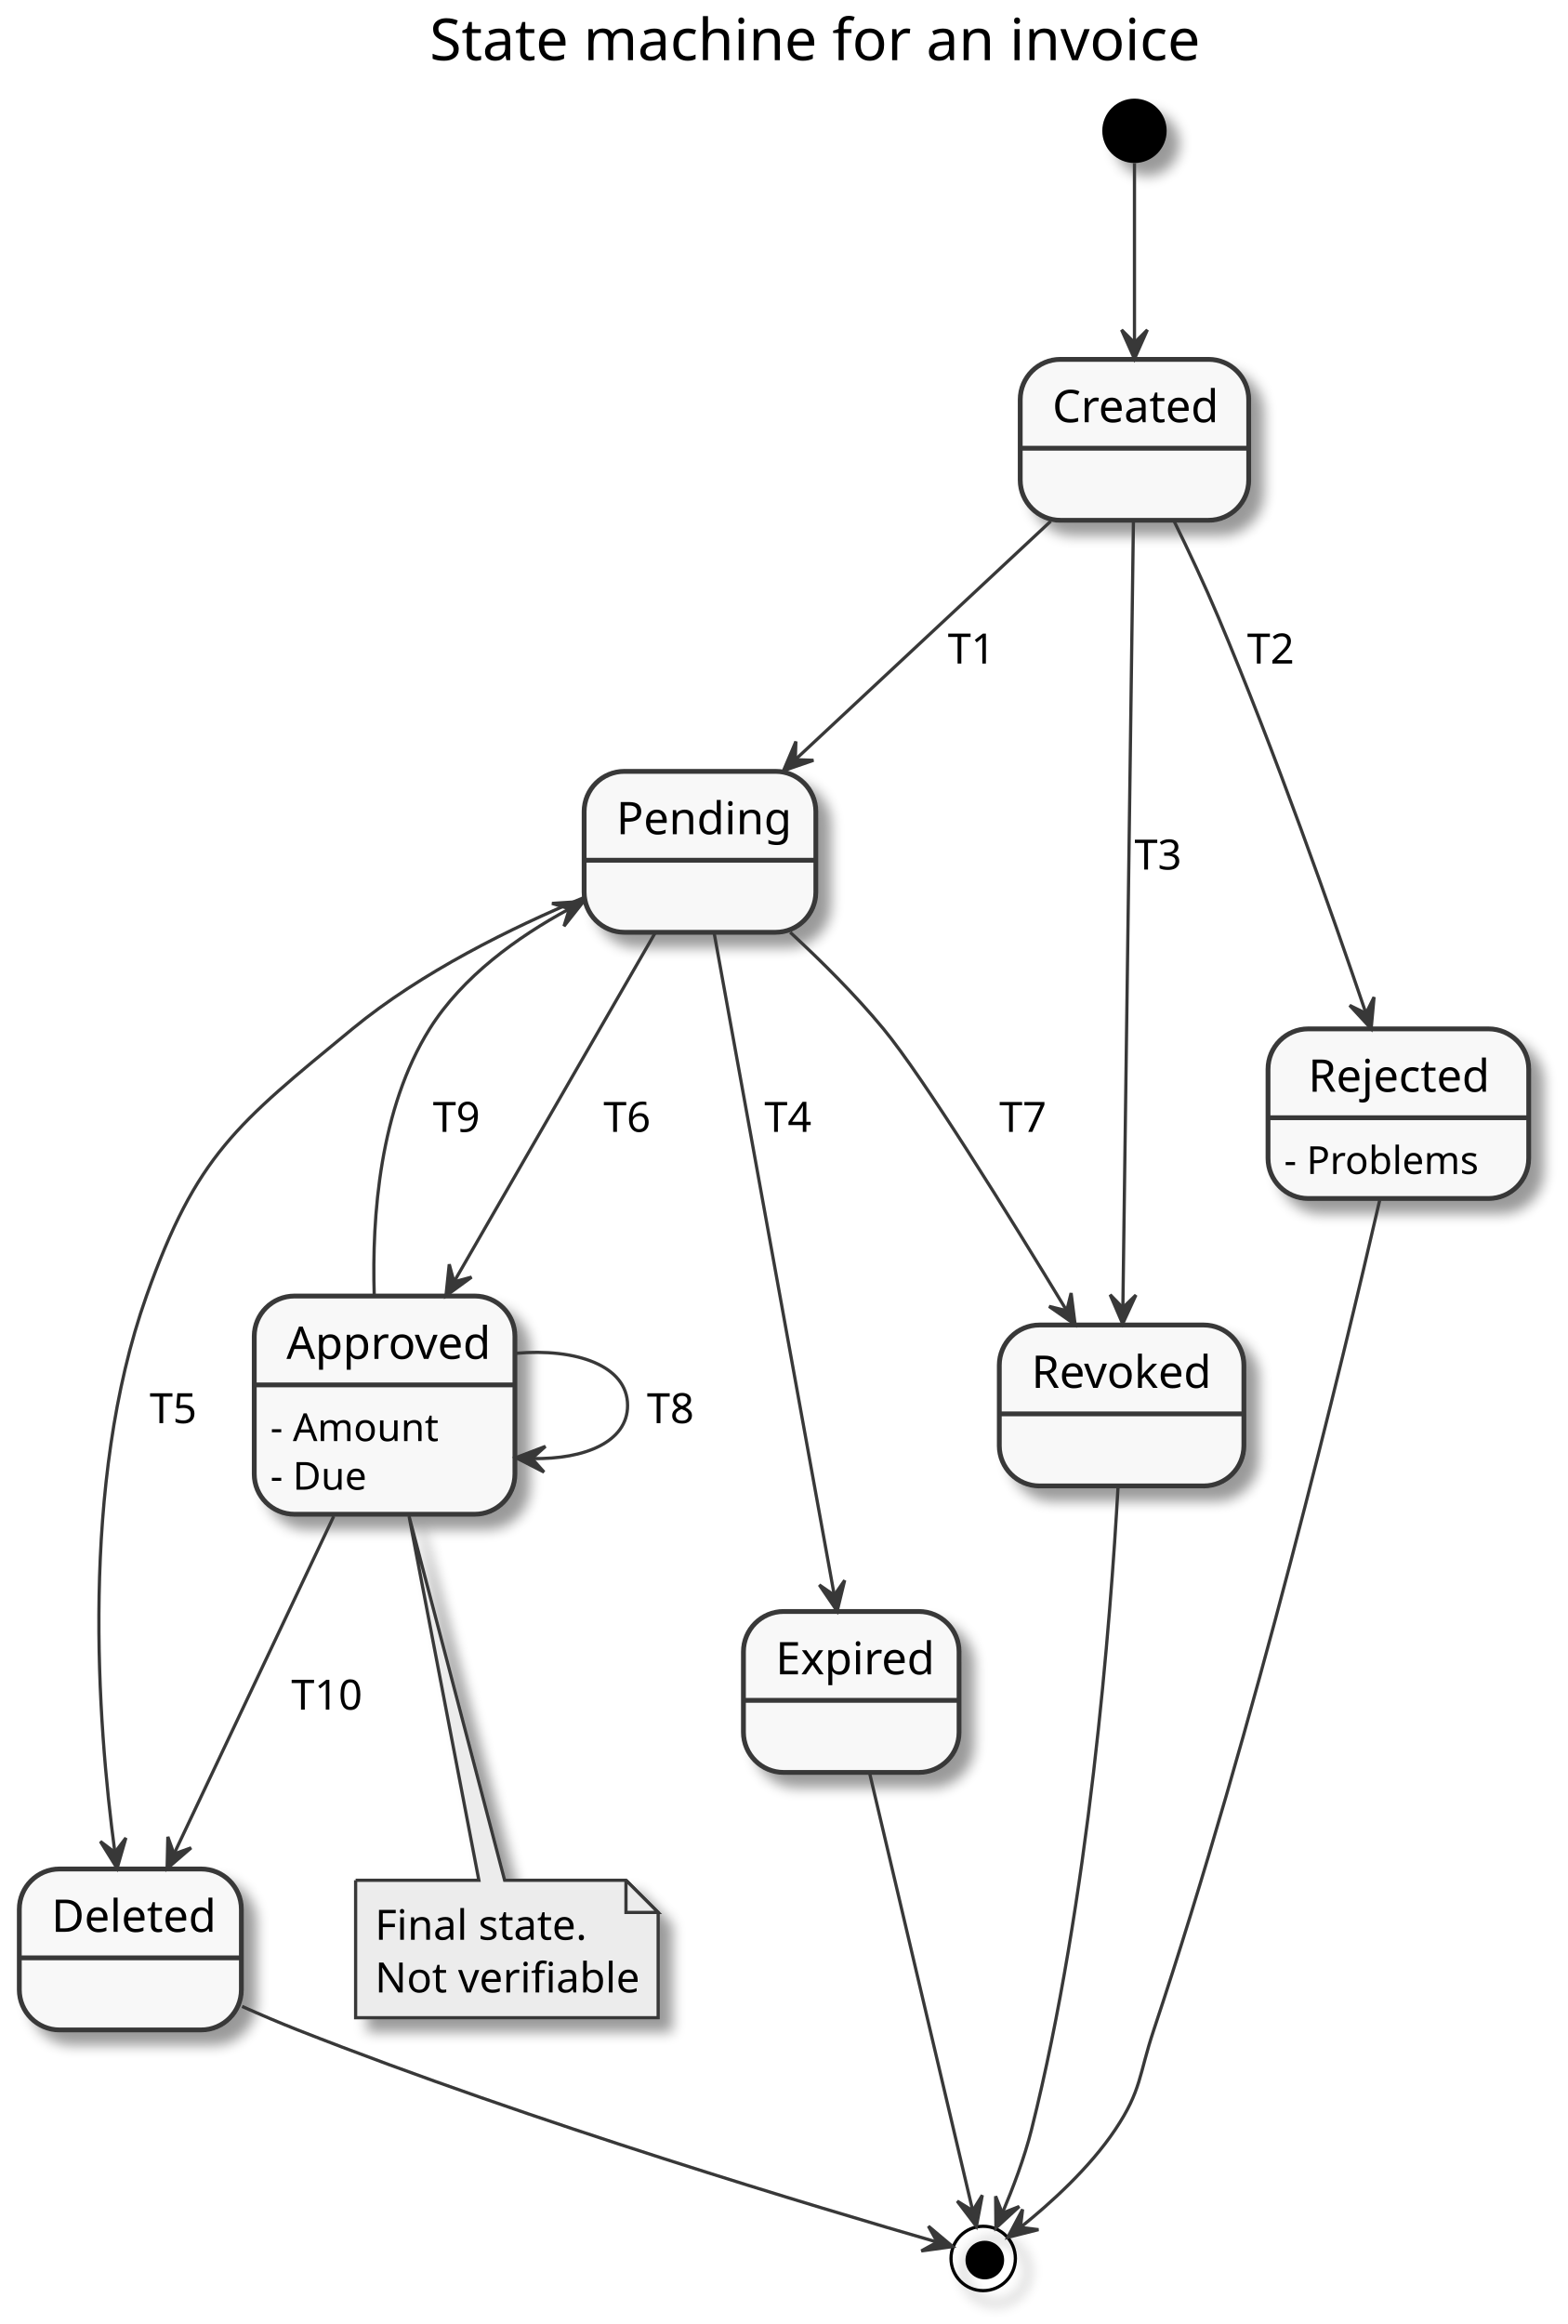
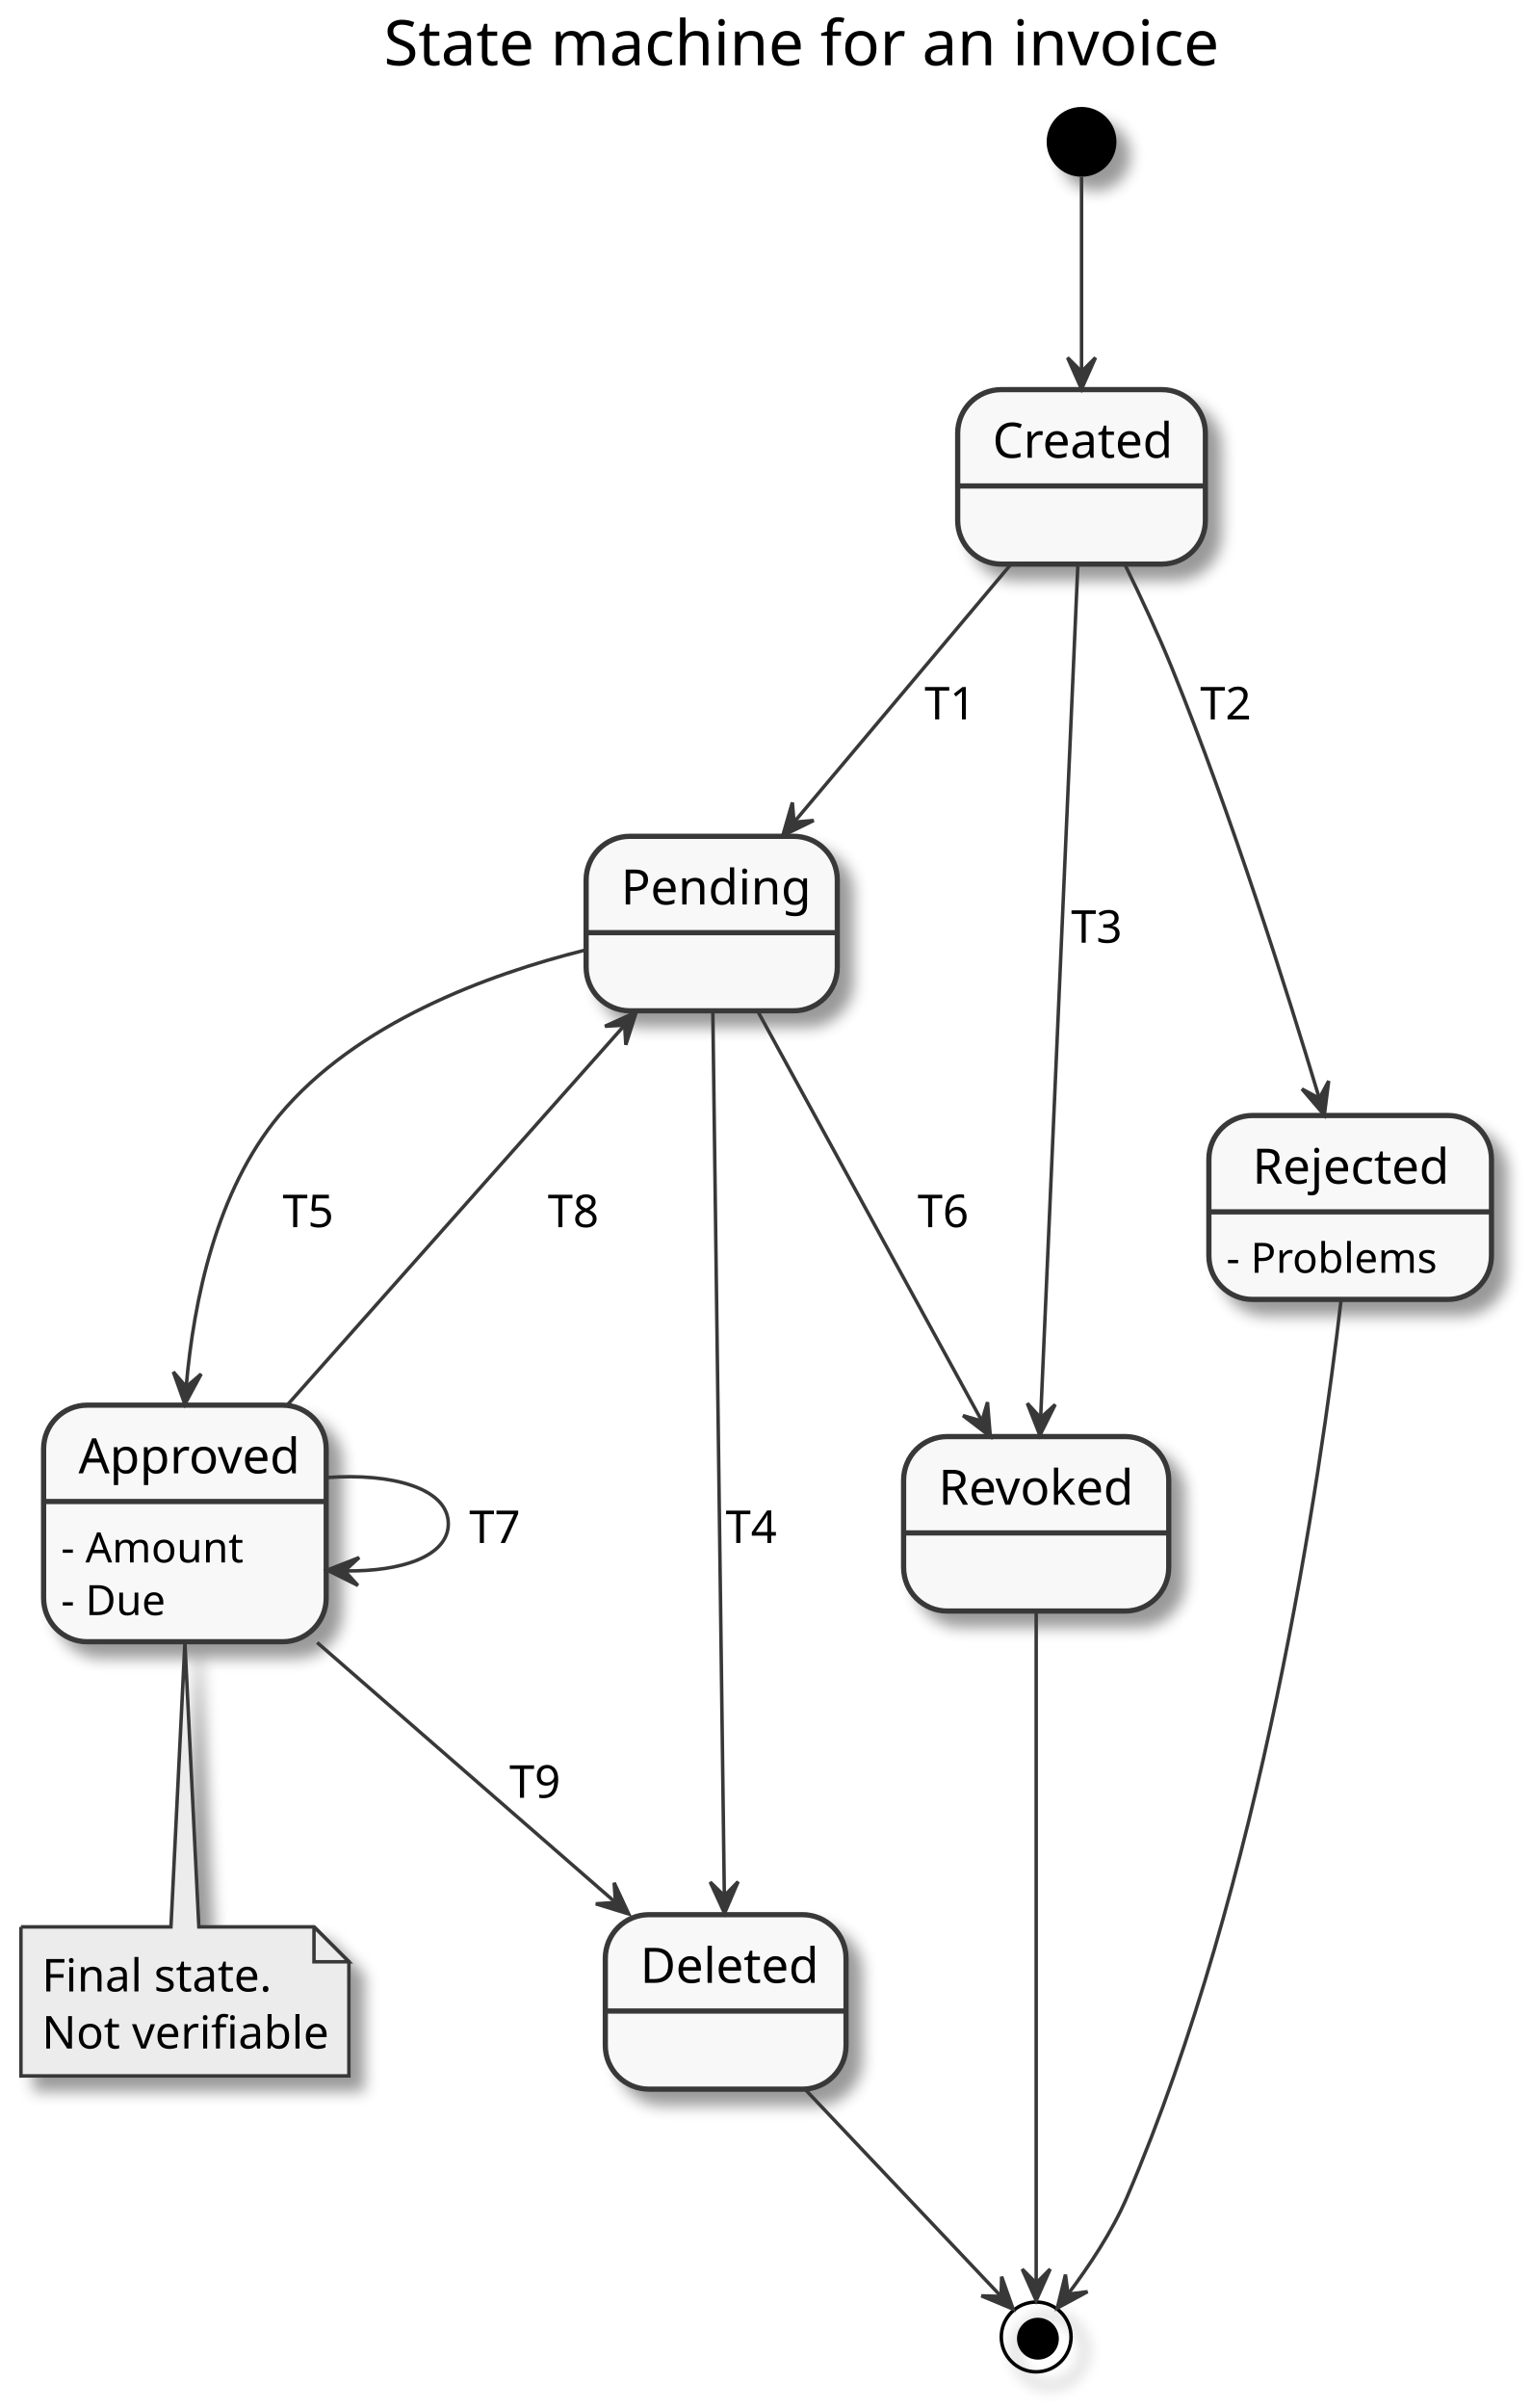
- <svg xmlns="http://www.w3.org/2000/svg" contentScriptType="application/ecmascript" contentStyleType="text/css" height="722px" preserveAspectRatio="none" style="width:487px;height:722px;" version="1.1" viewBox="0 0 487 722" width="487px" zoomAndPan="magnify">
+ <svg xmlns="http://www.w3.org/2000/svg" contentScriptType="application/ecmascript" contentStyleType="text/css" height="690px" preserveAspectRatio="none" style="width:439px;height:690px;" version="1.1" viewBox="0 0 439 690" width="439px" zoomAndPan="magnify">
  <defs>
-     <filter height="300%" id="fp9o3xl0q61r5" width="300%" x="-1" y="-1">
+     <filter height="300%" id="fh78qlm6vfn1y" width="300%" x="-1" y="-1">
      <feGaussianBlur result="blurOut" stdDeviation="2.0" />
      <feColorMatrix in="blurOut" result="blurOut2" type="matrix" values="0 0 0 0 0 0 0 0 0 0 0 0 0 0 0 0 0 0 .4 0" />
      <feOffset dx="4.0" dy="4.0" in="blurOut2" result="blurOut3" />
      <feBlend in="SourceGraphic" in2="blurOut3" mode="normal" />
    </filter>
  </defs>
  <g>
-     <text fill="#000000" font-family="sans-serif" font-size="18" lengthAdjust="spacingAndGlyphs" textLength="226" x="133.5" y="18.686">State machine for an invoice</text>
-     <ellipse cx="352.5" cy="40.641" fill="#000000" filter="url(#fp9o3xl0q61r5)" rx="10" ry="10" style="stroke: none; stroke-width: 1.0;" />
-     <rect fill="#F8F8F8" filter="url(#fp9o3xl0q61r5)" height="50" rx="12.5" ry="12.5" style="stroke: #383838; stroke-width: 1.5;" width="71" x="317" y="111.641" />
-     <line style="stroke: #383838; stroke-width: 1.5;" x1="317" x2="388" y1="139.25" y2="139.25" />
-     <text fill="#000000" font-family="sans-serif" font-size="14" lengthAdjust="spacingAndGlyphs" textLength="51" x="327" y="131.174">Created</text>
-     <rect fill="#F8F8F8" filter="url(#fp9o3xl0q61r5)" height="50" rx="12.5" ry="12.5" style="stroke: #383838; stroke-width: 1.5;" width="72" x="181.5" y="239.641" />
-     <line style="stroke: #383838; stroke-width: 1.5;" x1="181.5" x2="253.5" y1="267.25" y2="267.25" />
-     <text fill="#000000" font-family="sans-serif" font-size="14" lengthAdjust="spacingAndGlyphs" textLength="52" x="191.5" y="259.174">Pending</text>
-     <rect fill="#F8F8F8" filter="url(#fp9o3xl0q61r5)" height="52.703" rx="12.5" ry="12.5" style="stroke: #383838; stroke-width: 1.5;" width="81" x="394" y="319.641" />
-     <line style="stroke: #383838; stroke-width: 1.5;" x1="394" x2="475" y1="347.25" y2="347.25" />
-     <text fill="#000000" font-family="sans-serif" font-size="14" lengthAdjust="spacingAndGlyphs" textLength="56" x="406.5" y="339.174">Rejected</text>
-     <text fill="#000000" font-family="sans-serif" font-size="12" lengthAdjust="spacingAndGlyphs" textLength="61" x="399" y="364.707">- Problems</text>
-     <rect fill="#F8F8F8" filter="url(#fp9o3xl0q61r5)" height="50" rx="12.5" ry="12.5" style="stroke: #383838; stroke-width: 1.5;" width="76" x="310.5" y="411.641" />
-     <line style="stroke: #383838; stroke-width: 1.5;" x1="310.5" x2="386.5" y1="439.25" y2="439.25" />
-     <text fill="#000000" font-family="sans-serif" font-size="14" lengthAdjust="spacingAndGlyphs" textLength="56" x="320.5" y="431.174">Revoked</text>
-     <rect fill="#F8F8F8" filter="url(#fp9o3xl0q61r5)" height="50" rx="12.5" ry="12.5" style="stroke: #383838; stroke-width: 1.5;" width="67" x="231" y="500.641" />
-     <line style="stroke: #383838; stroke-width: 1.5;" x1="231" x2="298" y1="528.25" y2="528.25" />
-     <text fill="#000000" font-family="sans-serif" font-size="14" lengthAdjust="spacingAndGlyphs" textLength="47" x="241" y="520.174">Expired</text>
-     <rect fill="#F8F8F8" filter="url(#fp9o3xl0q61r5)" height="50" rx="12.5" ry="12.5" style="stroke: #383838; stroke-width: 1.5;" width="69" x="6" y="580.641" />
-     <line style="stroke: #383838; stroke-width: 1.5;" x1="6" x2="75" y1="608.25" y2="608.25" />
-     <text fill="#000000" font-family="sans-serif" font-size="14" lengthAdjust="spacingAndGlyphs" textLength="49" x="16" y="600.174">Deleted</text>
-     <rect fill="#F8F8F8" filter="url(#fp9o3xl0q61r5)" height="67.797" rx="12.5" ry="12.5" style="stroke: #383838; stroke-width: 1.5;" width="81" x="79" y="402.641" />
-     <line style="stroke: #383838; stroke-width: 1.5;" x1="79" x2="160" y1="430.25" y2="430.25" />
-     <text fill="#000000" font-family="sans-serif" font-size="14" lengthAdjust="spacingAndGlyphs" textLength="61" x="89" y="422.174">Approved</text>
-     <text fill="#000000" font-family="sans-serif" font-size="12" lengthAdjust="spacingAndGlyphs" textLength="49" x="84" y="447.707">- Amount</text>
-     <text fill="#000000" font-family="sans-serif" font-size="12" lengthAdjust="spacingAndGlyphs" textLength="30" x="84" y="462.801">- Due</text>
-     <ellipse cx="305.5" cy="701.641" fill="none" filter="url(#fp9o3xl0q61r5)" rx="10" ry="10" style="stroke: #000000; stroke-width: 1.0;" />
-     <ellipse cx="306" cy="702.141" fill="#000000" rx="6" ry="6" style="stroke: none; stroke-width: 1.0;" />
-     <path d="M110.5,584.141 L110.5,626.844 A0,0 0 0 0 110.5,626.844 L204.5,626.844 A0,0 0 0 0 204.5,626.844 L204.5,594.141 L194.5,584.141 L156.792,584.141 L127.099,471.035 L148.792,584.141 L110.5,584.141 A0,0 0 0 0 110.5,584.141 " fill="#ECECEC" filter="url(#fp9o3xl0q61r5)" style="stroke: #383838; stroke-width: 1.0;" />
-     <path d="M194.5,584.141 L194.5,594.141 L204.5,594.141 L194.5,584.141 " fill="#ECECEC" style="stroke: #383838; stroke-width: 1.0;" />
-     <text fill="#000000" font-family="sans-serif" font-size="13" lengthAdjust="spacingAndGlyphs" textLength="65" x="116.5" y="602.636">Final state.</text>
-     <text fill="#000000" font-family="sans-serif" font-size="13" lengthAdjust="spacingAndGlyphs" textLength="73" x="116.5" y="618.987">Not verifiable</text>
-     <path d="M352.5,50.654 C352.5,63.339 352.5,87.05 352.5,106.211 " fill="none" id="*start-Created" style="stroke: #383838; stroke-width: 1.0;" />
-     <polygon fill="#383838" points="352.5,111.481,356.5,102.481,352.5,106.481,348.5,102.481,352.5,111.481" style="stroke: #383838; stroke-width: 1.0;" />
-     <path d="M326.471,161.935 C303.779,183.114 270.879,213.821 247.172,235.947 " fill="none" id="Created-Pending" style="stroke: #383838; stroke-width: 1.0;" />
-     <polygon fill="#383838" points="243.449,239.422,252.757,236.204,247.104,236.01,247.298,230.356,243.449,239.422" style="stroke: #383838; stroke-width: 1.0;" />
-     <text fill="#000000" font-family="sans-serif" font-size="13" lengthAdjust="spacingAndGlyphs" textLength="14" x="294.5" y="206.136">T1</text>
-     <path d="M364.796,161.87 C369.311,171.097 374.334,181.767 378.5,191.641 C396.243,233.692 413.803,283.518 424.402,314.736 " fill="none" id="Created-Rejected" style="stroke: #383838; stroke-width: 1.0;" />
-     <polygon fill="#383838" points="426.042,319.582,426.945,309.774,424.439,314.846,419.368,312.339,426.042,319.582" style="stroke: #383838; stroke-width: 1.0;" />
-     <text fill="#000000" font-family="sans-serif" font-size="13" lengthAdjust="spacingAndGlyphs" textLength="14" x="387.5" y="206.136">T2</text>
-     <path d="M352.176,161.775 C351.448,215.98 349.687,347.229 348.896,406.149 " fill="none" id="Created-Revoked" style="stroke: #383838; stroke-width: 1.0;" />
-     <polygon fill="#383838" points="348.827,411.282,352.947,402.336,348.894,406.282,344.948,402.229,348.827,411.282" style="stroke: #383838; stroke-width: 1.0;" />
-     <text fill="#000000" font-family="sans-serif" font-size="13" lengthAdjust="spacingAndGlyphs" textLength="14" x="352.5" y="270.136">T3</text>
-     <path d="M221.922,290.007 C230.604,337.853 249.848,443.9 259.197,495.418 " fill="none" id="Pending-Expired" style="stroke: #383838; stroke-width: 1.0;" />
-     <polygon fill="#383838" points="260.124,500.528,262.452,490.958,259.231,495.608,254.581,492.387,260.124,500.528" style="stroke: #383838; stroke-width: 1.0;" />
-     <text fill="#000000" font-family="sans-serif" font-size="13" lengthAdjust="spacingAndGlyphs" textLength="14" x="237.5" y="351.636">T4</text>
-     <path d="M181.318,278.891 C159.122,288.141 130.944,301.986 109.5,319.641 C73.538,349.249 61.07,358.738 45.5,402.641 C24.796,461.02 30.274,534.966 35.666,575.231 " fill="none" id="Pending-Deleted" style="stroke: #383838; stroke-width: 1.0;" />
-     <polygon fill="#383838" points="36.39,580.446,39.115,570.981,35.703,575.493,31.191,572.081,36.39,580.446" style="stroke: #383838; stroke-width: 1.0;" />
-     <text fill="#000000" font-family="sans-serif" font-size="13" lengthAdjust="spacingAndGlyphs" textLength="14" x="46.5" y="442.136">T5</text>
-     <path d="M203.459,289.998 C187.149,318.29 160.057,365.286 141.071,398.222 " fill="none" id="Pending-Approved" style="stroke: #383838; stroke-width: 1.0;" />
-     <polygon fill="#383838" points="138.564,402.57,146.524,396.769,141.061,398.238,139.592,392.775,138.564,402.57" style="stroke: #383838; stroke-width: 1.0;" />
-     <text fill="#000000" font-family="sans-serif" font-size="13" lengthAdjust="spacingAndGlyphs" textLength="14" x="187.5" y="351.636">T6</text>
-     <path d="M116.28,402.415 C115.516,377.769 118.043,344.307 133.5,319.641 C143.682,303.393 160.745,291.105 176.843,282.388 " fill="none" id="Approved-Pending" style="stroke: #383838; stroke-width: 1.0;" />
-     <polygon fill="#383838" points="181.351,280.024,171.523,280.662,176.923,282.346,175.239,287.746,181.351,280.024" style="stroke: #383838; stroke-width: 1.0;" />
-     <text fill="#000000" font-family="sans-serif" font-size="13" lengthAdjust="spacingAndGlyphs" textLength="14" x="134.5" y="351.636">T9</text>
-     <path d="M245.535,289.648 C255.226,298.59 265.822,309.129 274.5,319.641 C286.915,334.679 313.592,377.717 331.291,406.924 " fill="none" id="Pending-Revoked" style="stroke: #383838; stroke-width: 1.0;" />
-     <polygon fill="#383838" points="334.051,411.486,332.813,401.715,331.462,407.208,325.969,405.857,334.051,411.486" style="stroke: #383838; stroke-width: 1.0;" />
-     <text fill="#000000" font-family="sans-serif" font-size="13" lengthAdjust="spacingAndGlyphs" textLength="14" x="310.5" y="351.636">T7</text>
-     <path d="M160.276,420.432 C178.852,418.777 195,424.18 195,436.641 C195,447.934 181.738,453.43 165.425,453.129 " fill="none" id="Approved-Approved" style="stroke: #383838; stroke-width: 1.0;" />
-     <polygon fill="#383838" points="160.276,452.85,169.046,457.332,165.269,453.121,169.48,449.344,160.276,452.85" style="stroke: #383838; stroke-width: 1.0;" />
-     <text fill="#000000" font-family="sans-serif" font-size="13" lengthAdjust="spacingAndGlyphs" textLength="14" x="201" y="442.136">T8</text>
-     <path d="M103.703,471.035 C89.171,501.754 67.847,546.832 54.067,575.961 " fill="none" id="Approved-Deleted" style="stroke: #383838; stroke-width: 1.0;" />
-     <polygon fill="#383838" points="51.923,580.494,59.388,574.069,54.061,575.974,52.156,570.648,51.923,580.494" style="stroke: #383838; stroke-width: 1.0;" />
-     <text fill="#000000" font-family="sans-serif" font-size="13" lengthAdjust="spacingAndGlyphs" textLength="21" x="90.5" y="531.136">T10</text>
-     <path d="M270.201,550.835 C278.901,587.756 295.215,656.992 302.195,686.614 " fill="none" id="Expired-*end" style="stroke: #383838; stroke-width: 1.0;" />
-     <polygon fill="#383838" points="303.386,691.667,305.215,681.99,302.239,686.8,297.428,683.824,303.386,691.667" style="stroke: #383838; stroke-width: 1.0;" />
-     <path d="M347.399,461.862 C345.088,503.334 338.379,590.365 320.5,661.641 C318.292,670.445 314.659,679.96 311.521,687.387 " fill="none" id="Revoked-*end" style="stroke: #383838; stroke-width: 1.0;" />
-     <polygon fill="#383838" points="309.452,692.161,316.702,685.495,311.441,687.573,309.362,682.313,309.452,692.161" style="stroke: #383838; stroke-width: 1.0;" />
-     <path d="M75.226,623.336 C80.95,625.894 86.856,628.419 92.5,630.641 C165.732,659.463 256.149,686.422 290.927,696.482 " fill="none" id="Deleted-*end" style="stroke: #383838; stroke-width: 1.0;" />
-     <polygon fill="#383838" points="296.02,697.949,288.479,691.614,291.215,696.565,286.264,699.301,296.02,697.949" style="stroke: #383838; stroke-width: 1.0;" />
-     <path d="M428.698,372.857 C417.145,422.996 389.68,537.1 358.5,630.641 C353.828,644.657 354.718,649.363 346.5,661.641 C338.517,673.568 326.292,684.583 317.268,691.843 " fill="none" id="Rejected-*end" style="stroke: #383838; stroke-width: 1.0;" />
-     <polygon fill="#383838" points="313.127,695.093,322.676,692.683,317.06,692.006,317.737,686.389,313.127,695.093" style="stroke: #383838; stroke-width: 1.0;" />
+     <text fill="#000000" font-family="sans-serif" font-size="18" lengthAdjust="spacingAndGlyphs" textLength="226" x="110" y="18.686">State machine for an invoice</text>
+     <ellipse cx="310" cy="40.641" fill="#000000" filter="url(#fh78qlm6vfn1y)" rx="10" ry="10" style="stroke: none; stroke-width: 1.0;" />
+     <rect fill="#F8F8F8" filter="url(#fh78qlm6vfn1y)" height="50" rx="12.5" ry="12.5" style="stroke: #383838; stroke-width: 1.5;" width="71" x="274.5" y="111.641" />
+     <line style="stroke: #383838; stroke-width: 1.5;" x1="274.5" x2="345.5" y1="139.25" y2="139.25" />
+     <text fill="#000000" font-family="sans-serif" font-size="14" lengthAdjust="spacingAndGlyphs" textLength="51" x="284.5" y="131.174">Created</text>
+     <rect fill="#F8F8F8" filter="url(#fh78qlm6vfn1y)" height="50" rx="12.5" ry="12.5" style="stroke: #383838; stroke-width: 1.5;" width="72" x="168" y="239.641" />
+     <line style="stroke: #383838; stroke-width: 1.5;" x1="168" x2="240" y1="267.25" y2="267.25" />
+     <text fill="#000000" font-family="sans-serif" font-size="14" lengthAdjust="spacingAndGlyphs" textLength="52" x="178" y="259.174">Pending</text>
+     <rect fill="#F8F8F8" filter="url(#fh78qlm6vfn1y)" height="52.703" rx="12.5" ry="12.5" style="stroke: #383838; stroke-width: 1.5;" width="81" x="346.5" y="319.641" />
+     <line style="stroke: #383838; stroke-width: 1.5;" x1="346.5" x2="427.5" y1="347.25" y2="347.25" />
+     <text fill="#000000" font-family="sans-serif" font-size="14" lengthAdjust="spacingAndGlyphs" textLength="56" x="359" y="339.174">Rejected</text>
+     <text fill="#000000" font-family="sans-serif" font-size="12" lengthAdjust="spacingAndGlyphs" textLength="61" x="351.5" y="364.707">- Problems</text>
+     <rect fill="#F8F8F8" filter="url(#fh78qlm6vfn1y)" height="50" rx="12.5" ry="12.5" style="stroke: #383838; stroke-width: 1.5;" width="76" x="259" y="411.641" />
+     <line style="stroke: #383838; stroke-width: 1.5;" x1="259" x2="335" y1="439.25" y2="439.25" />
+     <text fill="#000000" font-family="sans-serif" font-size="14" lengthAdjust="spacingAndGlyphs" textLength="56" x="269" y="431.174">Revoked</text>
+     <rect fill="#F8F8F8" filter="url(#fh78qlm6vfn1y)" height="50" rx="12.5" ry="12.5" style="stroke: #383838; stroke-width: 1.5;" width="69" x="173.5" y="548.641" />
+     <line style="stroke: #383838; stroke-width: 1.5;" x1="173.5" x2="242.5" y1="576.25" y2="576.25" />
+     <text fill="#000000" font-family="sans-serif" font-size="14" lengthAdjust="spacingAndGlyphs" textLength="49" x="183.5" y="568.174">Deleted</text>
+     <rect fill="#F8F8F8" filter="url(#fh78qlm6vfn1y)" height="67.797" rx="12.5" ry="12.5" style="stroke: #383838; stroke-width: 1.5;" width="81" x="12.5" y="402.641" />
+     <line style="stroke: #383838; stroke-width: 1.5;" x1="12.5" x2="93.5" y1="430.25" y2="430.25" />
+     <text fill="#000000" font-family="sans-serif" font-size="14" lengthAdjust="spacingAndGlyphs" textLength="61" x="22.5" y="422.174">Approved</text>
+     <text fill="#000000" font-family="sans-serif" font-size="12" lengthAdjust="spacingAndGlyphs" textLength="49" x="17.5" y="447.707">- Amount</text>
+     <text fill="#000000" font-family="sans-serif" font-size="12" lengthAdjust="spacingAndGlyphs" textLength="30" x="17.5" y="462.801">- Due</text>
+     <ellipse cx="297" cy="669.641" fill="none" filter="url(#fh78qlm6vfn1y)" rx="10" ry="10" style="stroke: #000000; stroke-width: 1.0;" />
+     <ellipse cx="297.5" cy="670.141" fill="#000000" rx="6" ry="6" style="stroke: none; stroke-width: 1.0;" />
+     <path d="M6,552.141 L6,594.844 A0,0 0 0 0 6,594.844 L100,594.844 A0,0 0 0 0 100,594.844 L100,562.141 L90,552.141 L57,552.141 L53,470.666 L49,552.141 L6,552.141 A0,0 0 0 0 6,552.141 " fill="#ECECEC" filter="url(#fh78qlm6vfn1y)" style="stroke: #383838; stroke-width: 1.0;" />
+     <path d="M90,552.141 L90,562.141 L100,562.141 L90,552.141 " fill="#ECECEC" style="stroke: #383838; stroke-width: 1.0;" />
+     <text fill="#000000" font-family="sans-serif" font-size="13" lengthAdjust="spacingAndGlyphs" textLength="65" x="12" y="570.636">Final state.</text>
+     <text fill="#000000" font-family="sans-serif" font-size="13" lengthAdjust="spacingAndGlyphs" textLength="73" x="12" y="586.987">Not verifiable</text>
+     <path d="M310,50.654 C310,63.339 310,87.05 310,106.211 " fill="none" id="*start-&gt;Created" style="stroke: #383838; stroke-width: 1.0;" />
+     <polygon fill="#383838" points="310,111.481,314,102.481,310,106.481,306,102.481,310,111.481" style="stroke: #383838; stroke-width: 1.0;" />
+     <path d="M289.562,161.935 C271.892,182.939 246.337,213.316 227.759,235.399 " fill="none" id="Created-&gt;Pending" style="stroke: #383838; stroke-width: 1.0;" />
+     <polygon fill="#383838" points="224.375,239.422,233.23,235.11,227.594,235.596,227.108,229.96,224.375,239.422" style="stroke: #383838; stroke-width: 1.0;" />
+     <text fill="#000000" font-family="sans-serif" font-size="13" lengthAdjust="spacingAndGlyphs" textLength="14" x="265" y="206.136">T1</text>
+     <path d="M322.45,161.806 C326.983,171.026 331.978,181.707 336,191.641 C352.958,233.519 368.745,283.389 378.134,314.664 " fill="none" id="Created-&gt;Rejected" style="stroke: #383838; stroke-width: 1.0;" />
+     <polygon fill="#383838" points="379.586,319.52,380.842,309.751,378.155,314.729,373.177,312.041,379.586,319.52" style="stroke: #383838; stroke-width: 1.0;" />
+     <text fill="#000000" font-family="sans-serif" font-size="13" lengthAdjust="spacingAndGlyphs" textLength="14" x="344" y="206.136">T2</text>
+     <path d="M308.947,161.775 C306.583,215.98 300.857,347.229 298.287,406.149 " fill="none" id="Created-&gt;Revoked" style="stroke: #383838; stroke-width: 1.0;" />
+     <polygon fill="#383838" points="298.063,411.282,302.453,402.465,298.281,406.286,294.46,402.115,298.063,411.282" style="stroke: #383838; stroke-width: 1.0;" />
+     <text fill="#000000" font-family="sans-serif" font-size="13" lengthAdjust="spacingAndGlyphs" textLength="14" x="307" y="270.136">T3</text>
+     <path d="M204.314,289.731 C205.038,345.301 206.823,482.331 207.613,542.962 " fill="none" id="Pending-&gt;Deleted" style="stroke: #383838; stroke-width: 1.0;" />
+     <polygon fill="#383838" points="207.682,548.238,211.563,539.186,207.616,543.238,203.564,539.291,207.682,548.238" style="stroke: #383838; stroke-width: 1.0;" />
+     <text fill="#000000" font-family="sans-serif" font-size="13" lengthAdjust="spacingAndGlyphs" textLength="14" x="208" y="442.136">T4</text>
+     <path d="M167.716,272.248 C139.695,279.249 102.087,293.117 80,319.641 C62.026,341.225 55.525,372.563 53.382,397.228 " fill="none" id="Pending-&gt;Approved" style="stroke: #383838; stroke-width: 1.0;" />
+     <polygon fill="#383838" points="52.988,402.384,57.66,393.714,53.368,397.398,49.684,393.106,52.988,402.384" style="stroke: #383838; stroke-width: 1.0;" />
+     <text fill="#000000" font-family="sans-serif" font-size="13" lengthAdjust="spacingAndGlyphs" textLength="14" x="81" y="351.636">T5</text>
+     <path d="M82.375,402.57 C110.449,370.963 152.319,323.825 178.883,293.919 " fill="none" id="Approved-&gt;Pending" style="stroke: #383838; stroke-width: 1.0;" />
+     <polygon fill="#383838" points="182.365,289.998,173.398,294.071,179.045,293.736,179.38,299.383,182.365,289.998" style="stroke: #383838; stroke-width: 1.0;" />
+     <text fill="#000000" font-family="sans-serif" font-size="13" lengthAdjust="spacingAndGlyphs" textLength="14" x="157" y="351.636">T8</text>
+     <path d="M217.325,289.998 C234.223,320.887 263.318,374.072 281.283,406.912 " fill="none" id="Pending-&gt;Revoked" style="stroke: #383838; stroke-width: 1.0;" />
+     <polygon fill="#383838" points="283.85,411.604,283.042,401.788,281.451,407.216,276.023,405.626,283.85,411.604" style="stroke: #383838; stroke-width: 1.0;" />
+     <text fill="#000000" font-family="sans-serif" font-size="13" lengthAdjust="spacingAndGlyphs" textLength="14" x="263" y="351.636">T6</text>
+     <path d="M93.776,423.379 C112.352,422.025 128.5,426.446 128.5,436.641 C128.5,445.881 115.238,450.377 98.925,450.131 " fill="none" id="Approved-&gt;Approved" style="stroke: #383838; stroke-width: 1.0;" />
+     <polygon fill="#383838" points="93.776,449.903,102.59,454.298,98.771,450.125,102.945,446.306,93.776,449.903" style="stroke: #383838; stroke-width: 1.0;" />
+     <text fill="#000000" font-family="sans-serif" font-size="13" lengthAdjust="spacingAndGlyphs" textLength="14" x="134.5" y="442.136">T7</text>
+     <path d="M90.917,470.666 C117.12,493.487 151.574,523.496 176.313,545.042 " fill="none" id="Approved-&gt;Deleted" style="stroke: #383838; stroke-width: 1.0;" />
+     <polygon fill="#383838" points="180.197,548.425,176.038,539.497,176.427,545.14,170.784,545.529,180.197,548.425" style="stroke: #383838; stroke-width: 1.0;" />
+     <text fill="#000000" font-family="sans-serif" font-size="13" lengthAdjust="spacingAndGlyphs" textLength="14" x="146" y="515.136">T9</text>
+     <path d="M297,461.925 C297,509.842 297,615.264 297,653.994 " fill="none" id="Revoked-&gt;*end" style="stroke: #383838; stroke-width: 1.0;" />
+     <polygon fill="#383838" points="297,659.21,301,650.21,297,654.21,293,650.21,297,659.21" style="stroke: #383838; stroke-width: 1.0;" />
+     <path d="M230.92,598.848 C248.998,617.942 273.345,643.657 286.87,657.941 " fill="none" id="Deleted-&gt;*end" style="stroke: #383838; stroke-width: 1.0;" />
+     <polygon fill="#383838" points="290.383,661.652,287.099,652.367,286.945,658.022,281.29,657.868,290.383,661.652" style="stroke: #383838; stroke-width: 1.0;" />
+     <path d="M384.373,372.657 C378.477,423.384 361.575,539.759 323,629.641 C318.748,639.549 311.932,649.648 306.346,657.086 " fill="none" id="Rejected-&gt;*end" style="stroke: #383838; stroke-width: 1.0;" />
+     <polygon fill="#383838" points="303.06,661.348,311.723,656.663,306.113,657.389,305.387,651.778,303.06,661.348" style="stroke: #383838; stroke-width: 1.0;" />
  </g>
</svg>
